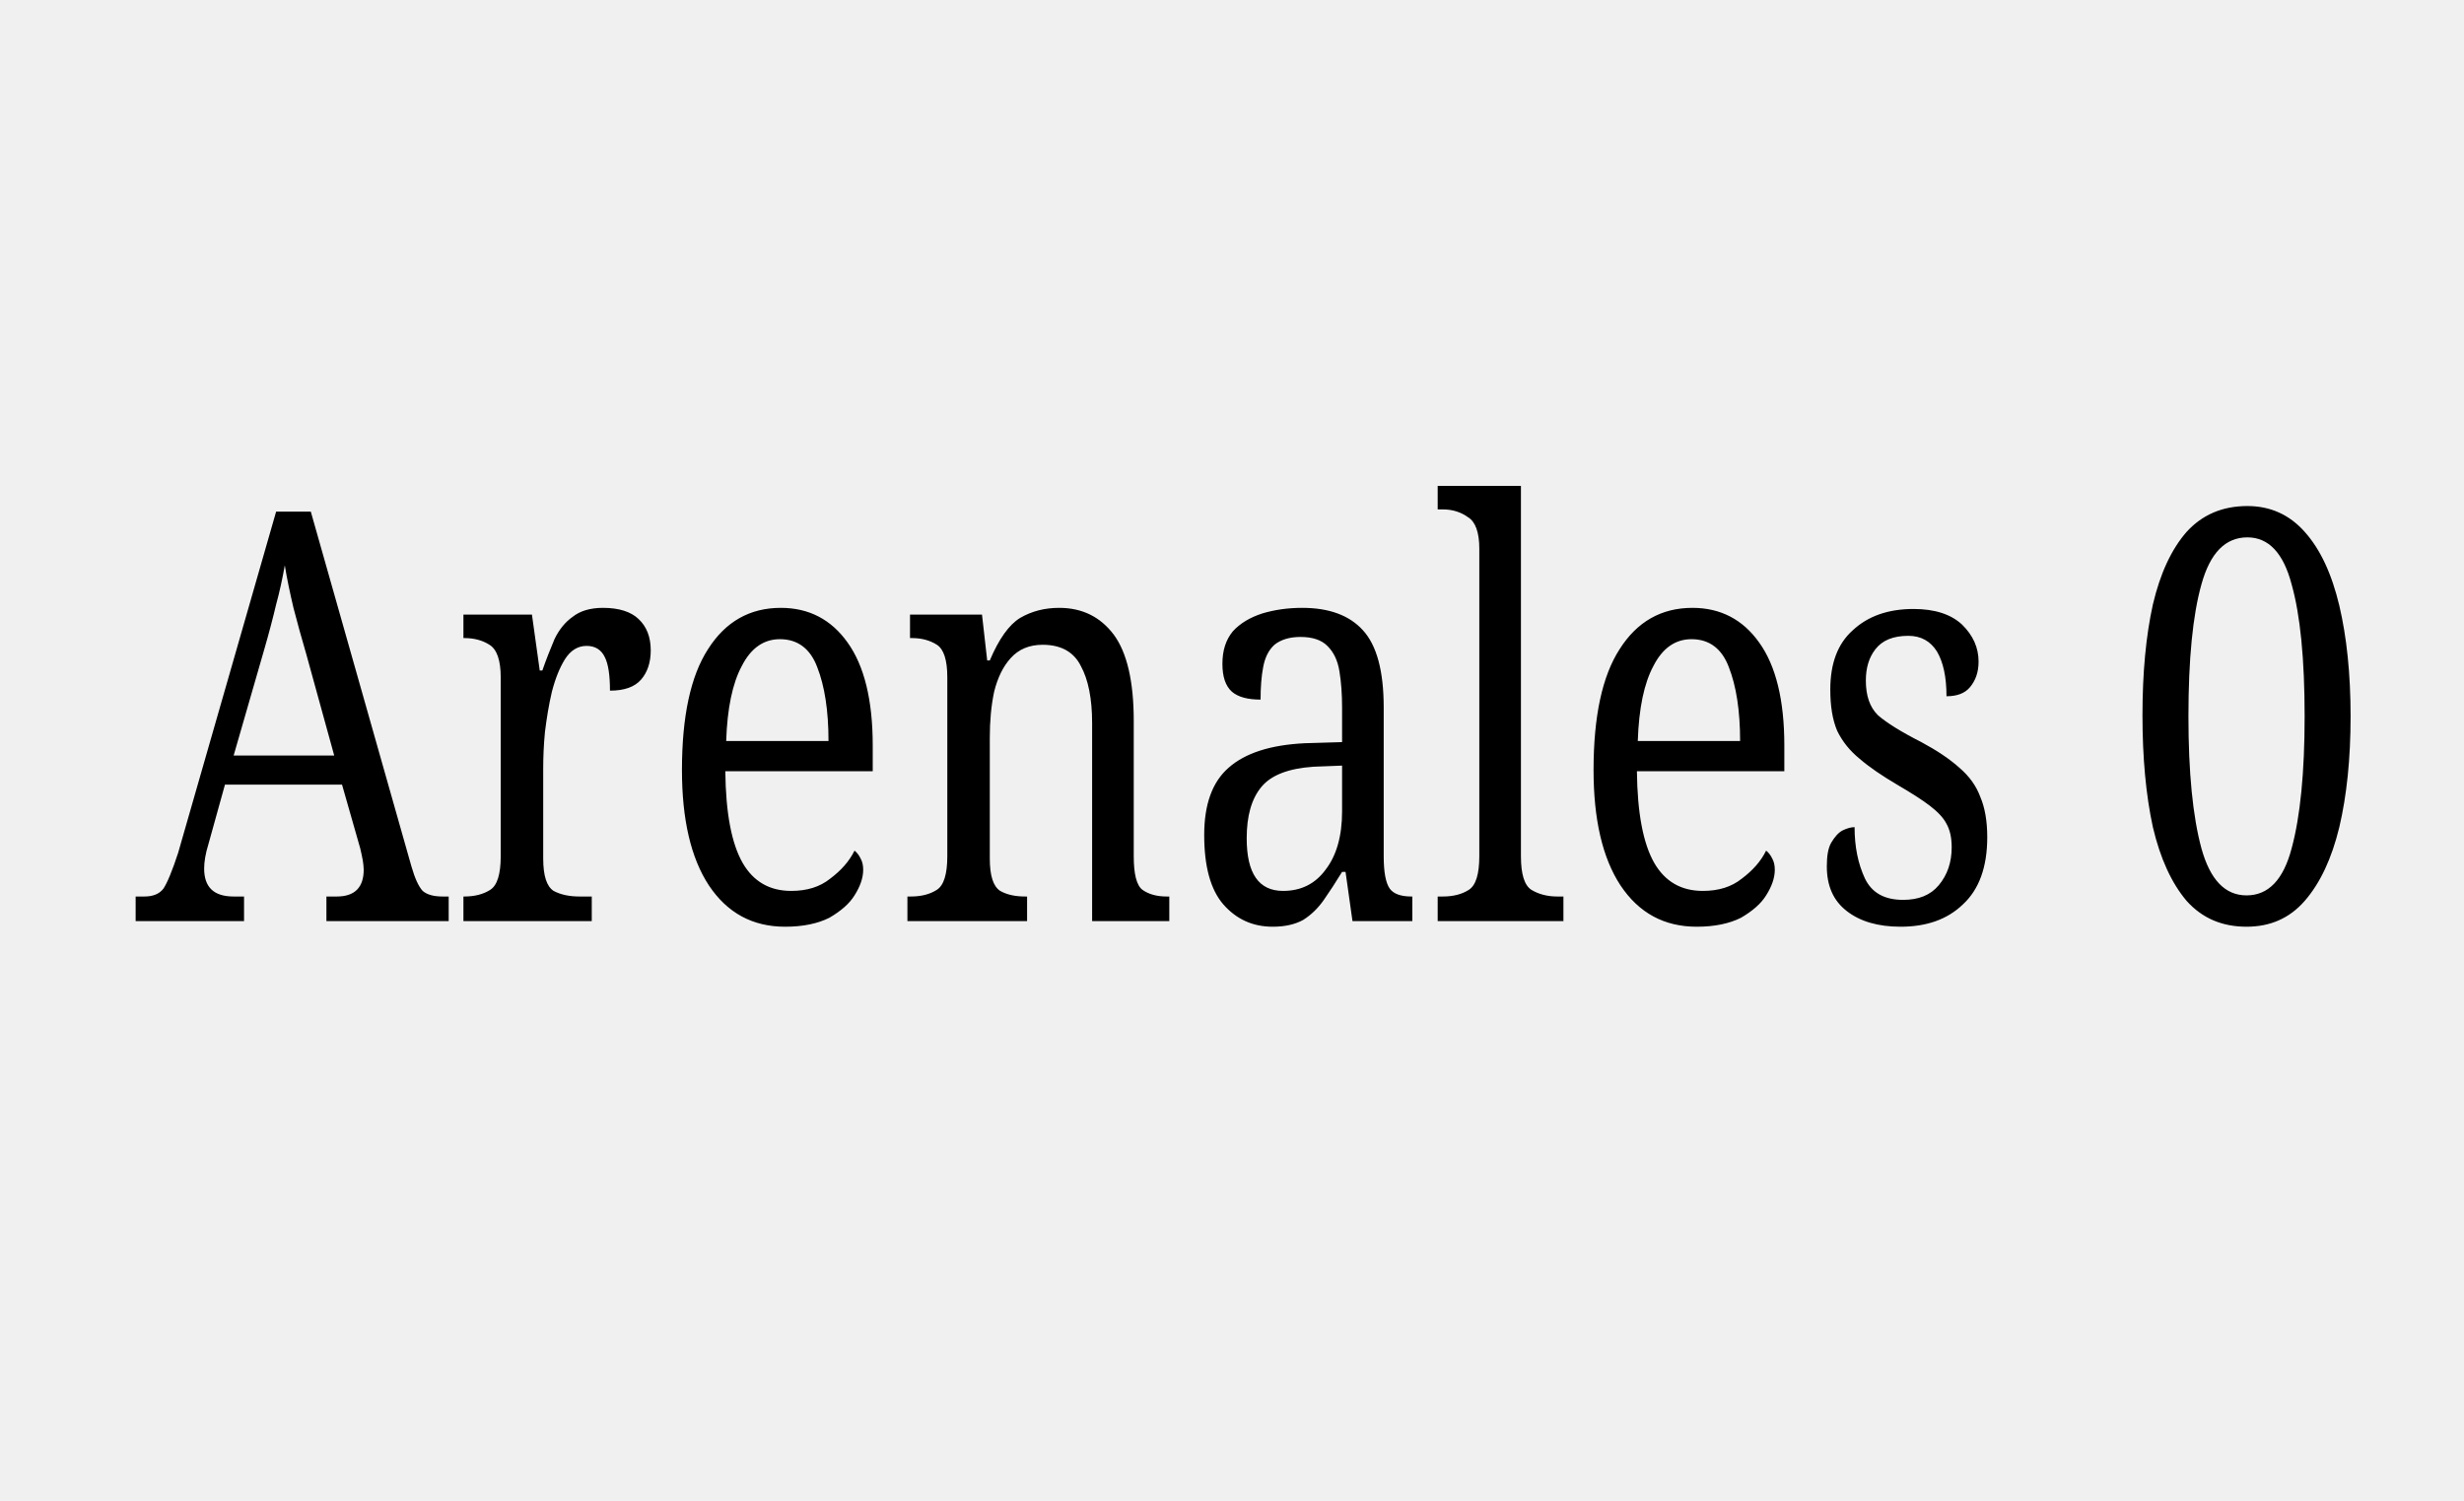
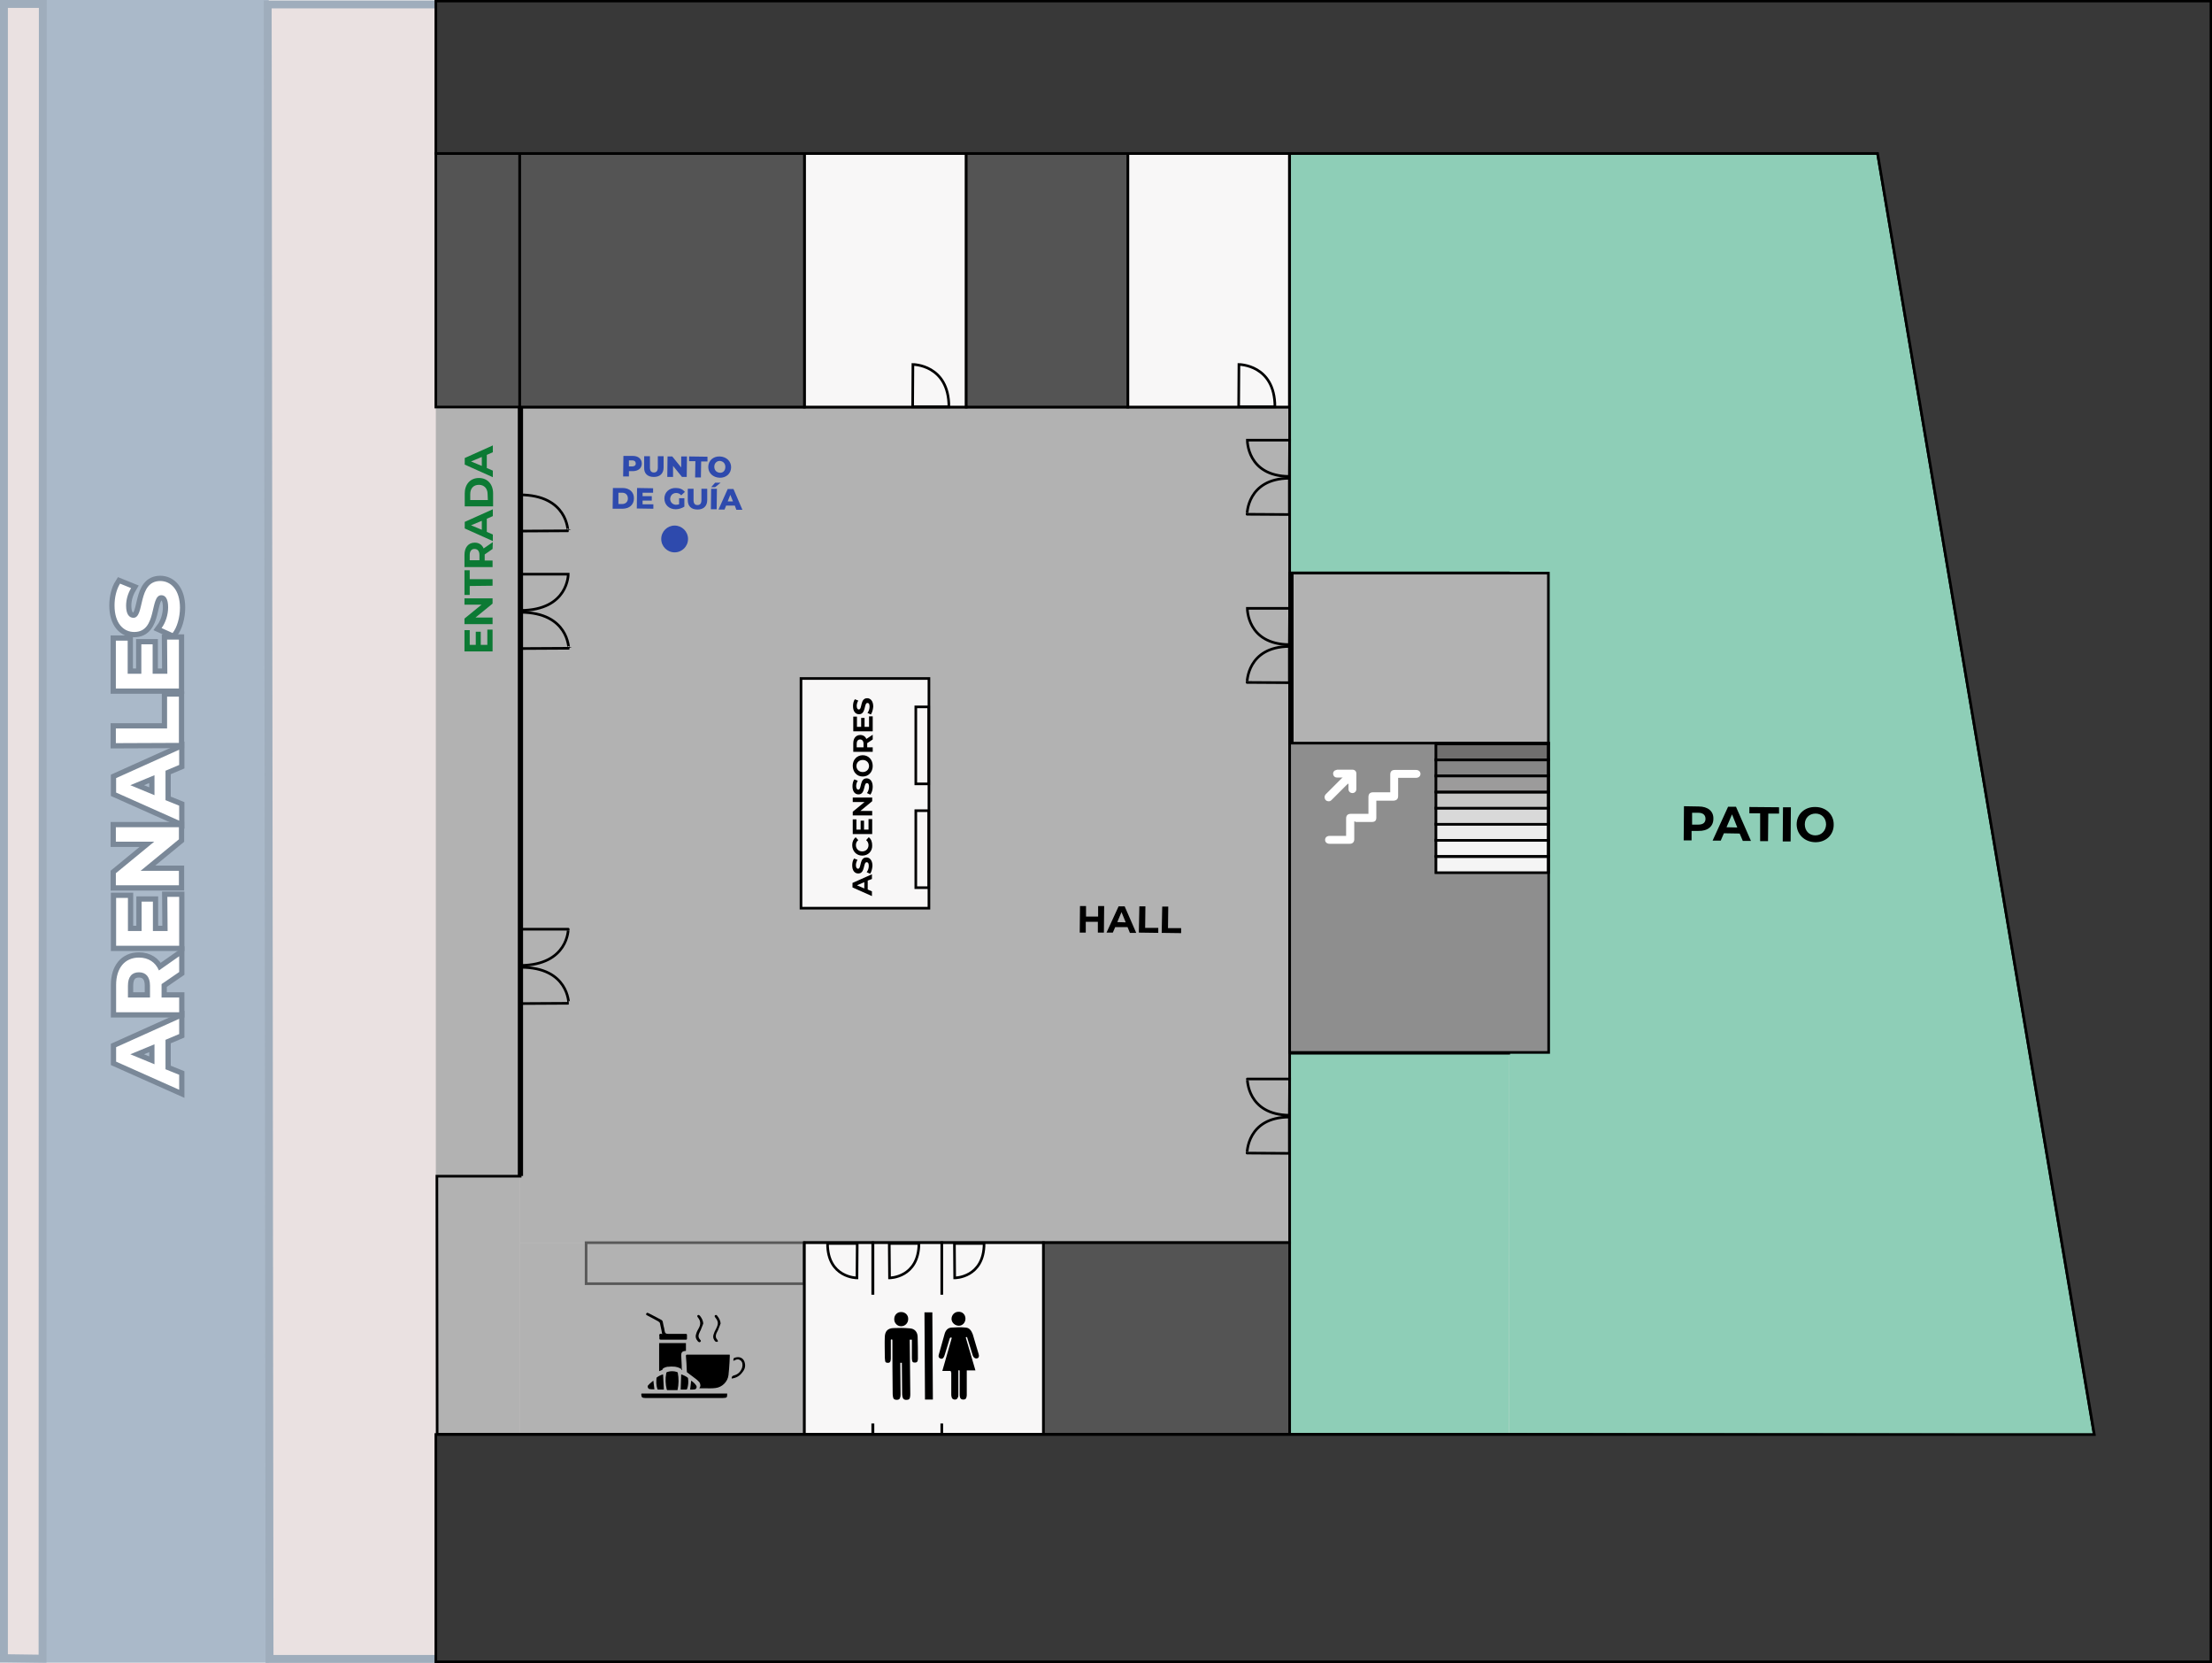
- <svg xmlns="http://www.w3.org/2000/svg" width="1370.5" height="834.4" enable-background="new 0 0 1370.5 834.4" version="1.1" xml:space="preserve">
-   <style type="text/css">.st0{fill:#005091;}
- 	.st1{fill:#2B79AF;}</style>
-   <g class="layer">
-     <g id="Capa_2">
-       <text fill="#000000" font-family="Serif" font-size="8" id="svg_1" stroke-width="0" style="cursor: move;" text-anchor="middle" transform="matrix(30.8687 0 0 39.8285 -12157 -18123.8)" x="416.41" xml:space="preserve" y="467.91">Arenales 0</text>
-     </g>
-     <g id="Capa_1" />
+ <svg xmlns="http://www.w3.org/2000/svg" version="1.1" x="0px" y="0px" viewBox="0 0 842 632.8" style="enable-background:new 0 0 842 632.8;" xml:space="preserve">
+   <style type="text/css">
+ 	.st0{fill:#AAB9C9;}
+ 	.st1{fill:#EAE1E1;stroke:#9FADBC;stroke-width:3;stroke-miterlimit:10;}
+ 	.st2{fill:#8ECEB7;}
+ 	.st3{fill:none;stroke:#000000;stroke-miterlimit:10;}
+ 	.st4{fill:#B2B2B2;}
+ 	.st5{fill:#B2B2B2;stroke:#000000;stroke-miterlimit:10;}
+ 	.st6{fill:#8E8E8E;stroke:#000000;stroke-miterlimit:10;}
+ 	.st7{fill:#B2B2B2;stroke:#595959;stroke-miterlimit:10;}
+ 	.st8{fill:none;stroke:#000000;stroke-width:2;stroke-miterlimit:10;}
+ 	.st9{fill:#F8F7F7;stroke:#000000;stroke-miterlimit:10;}
+ 	.st10{fill:#545454;stroke:#000000;stroke-miterlimit:10;}
+ 	.st11{fill:#383838;stroke:#000000;stroke-miterlimit:10;}
+ 	.st12{fill:#F8F7F7;}
+ 	.st13{fill:#7A8898;stroke:#7A8898;stroke-width:4;stroke-miterlimit:10;}
+ 	.st14{fill:#FFFFFF;}
+ 	.st15{fill:#0C7A34;}
+ 	.st16{fill:#2E4AAD;}
+ 	.st17{fill:#B1B1B1;stroke:#000000;stroke-miterlimit:10;}
+ 	.st18{fill:#9C9B9B;stroke:#000000;stroke-miterlimit:10;}
+ 	.st19{fill:#868686;stroke:#000000;stroke-miterlimit:10;}
+ 	.st20{fill:#6F6F6E;stroke:#000000;stroke-miterlimit:10;}
+ 	.st21{fill:#575756;stroke:#000000;stroke-miterlimit:10;}
+ 	.st22{fill:#3C3C3B;stroke:#000000;stroke-miterlimit:10;}
+ 	.st23{fill:#1D1D1B;stroke:#000000;stroke-miterlimit:10;}
+ 	.st24{fill:#706F6E;stroke:#000000;stroke-miterlimit:10;}
+ 	.st25{fill:#C6C6C5;stroke:#000000;stroke-miterlimit:10;}
+ 	.st26{fill:#D9D9D9;stroke:#000000;stroke-miterlimit:10;}
+ 	.st27{fill:#ECECEC;stroke:#000000;stroke-miterlimit:10;}
+ 	.st28{fill:#F5F5F5;stroke:#000000;stroke-miterlimit:10;}
+ </style>
+   <g id="VER_y_CALL">
+     <rect y="0" class="st0" width="102.3" height="632.7" />
+     <polygon class="st1" points="101.9,1.7 102.6,631.3 840.5,631.3 840.6,1.6  " />
+     <polygon class="st1" points="1.5,631 16.2,631.2 16.3,1.5 1.5,1.5  " />
+   </g>
+   <g id="PATIOS">
+     <rect x="490.9" y="400.8" class="st2" width="83.5" height="145" />
+     <rect x="490.9" y="58.4" class="st2" width="83.5" height="159.6" />
+     <polygon class="st2" points="797.2,546.2 574.4,545.8 574.1,58.4 714.7,58.4  " />
+     <polygon class="st3" points="714.7,58.4 574.4,58.4 574.1,58.4 490.9,58.4 490.9,218 574.2,218 574.3,400.8 490.9,400.8    490.9,545.8 574.4,545.8 797.2,546.2  " />
+   </g>
+   <g id="Corredor">
+     <g>
+       <rect x="198" y="154.9" class="st4" width="292.9" height="318" />
+     </g>
+     <g>
+       <rect x="165.9" y="154.9" class="st4" width="32.2" height="292.7" />
+     </g>
+     <g>
+       <rect x="198" y="472.9" class="st4" width="108.2" height="72.9" />
+     </g>
+     <g>
+       <rect x="490.9" y="218.1" class="st5" width="98.5" height="64.9" />
+     </g>
+     <g>
+       <rect x="490.9" y="282.8" class="st6" width="98.6" height="117.7" />
+     </g>
+     <g>
+       <rect x="166.7" y="447.6" class="st4" width="31.3" height="98.2" />
+     </g>
+   </g>
+   <g id="Deta_corre">
+     <rect x="223.1" y="472.9" class="st7" width="83" height="15.6" />
+     <polygon class="st3" points="198,154.9 198,447.6 166.3,447.6 166.4,545.8 198,545.8 198.2,545.8 306.2,545.8 306.2,472.9    490.9,472.9 490.9,154.9  " />
+     <path class="st3" d="M490.8,245.3l0.1-13.8l-16.1,0C474.8,231.5,474.6,245.2,490.8,245.3z" />
+     <path class="st3" d="M490.8,246l0,13.8l-16.1-0.1C474.7,259.8,474.6,246.1,490.8,246z" />
+     <path class="st3" d="M490.8,181.3l0.1-13.8l-16.1,0C474.8,167.5,474.6,181.2,490.8,181.3z" />
+     <path class="st3" d="M490.8,182l0,13.8l-16.1-0.1C474.7,195.8,474.6,182.1,490.8,182z" />
+     <path class="st3" d="M490.8,424.4l0.1-13.8l-16.1,0C474.8,410.5,474.6,424.2,490.8,424.4z" />
+     <path class="st3" d="M490.8,425.1l0,13.8l-16.1-0.1C474.7,438.9,474.6,425.1,490.8,425.1z" />
+     <path class="st3" d="M198.2,232.3l-0.1-13.8l18.2,0C216.3,218.5,216.4,232.2,198.2,232.3z" />
+     <path class="st3" d="M198.2,233l0.1,13.8l18.2-0.1C216.4,246.8,216.5,233.1,198.2,233z" />
+     <path class="st3" d="M198.2,367.4l-0.1-13.8l18.2,0C216.3,353.5,216.4,367.2,198.2,367.4z" />
+     <path class="st3" d="M198.2,368.1l0.1,13.8l18.2-0.1C216.4,381.8,216.5,368.1,198.2,368.1z" />
+     <path class="st3" d="M197.9,188.3l0.1,13.8l18.2-0.1C216.1,202.1,216.2,188.4,197.9,188.3z" />
+     <line class="st8" x1="198.1" y1="154.9" x2="198.1" y2="447.5" />
+     <line class="st8" x1="491.4" y1="218" x2="491.4" y2="283.1" />
+   </g>
+   <g id="AULAS">
+     <rect x="306.2" y="58.4" class="st9" width="61.6" height="96.5" />
+     <rect x="304.9" y="258.2" class="st9" width="48.7" height="87.4" />
+     <rect x="306.2" y="472.9" class="st9" width="26" height="72.9" />
+     <rect x="332.3" y="472.9" class="st9" width="26.2" height="72.9" />
+     <rect x="358.5" y="472.9" class="st9" width="38.7" height="72.9" />
+     <rect x="429.3" y="58.4" class="st9" width="61.5" height="96.5" />
+   </g>
+   <g id="Detalle_ofic">
+     <path class="st3" d="M485.3,154.8l-13.8,0l0.1-16.1C471.6,138.7,485.3,138.7,485.3,154.8z" />
+     <path class="st3" d="M361.2,154.8l-13.8,0l0.1-16.1C347.5,138.7,361.2,138.7,361.2,154.8z" />
+     <path class="st3" d="M315,473.2l11.3,0l-0.1,13.1C326.2,486.3,315,486.3,315,473.2z" />
+     <path class="st3" d="M349.8,473.2l-11.3,0l0.1,13.1C338.6,486.3,349.7,486.3,349.8,473.2z" />
+     <path class="st3" d="M374.6,473.2l-11.3,0l0.1,13.1C363.4,486.3,374.6,486.3,374.6,473.2z" />
+   </g>
+   <g id="OCULTO">
+     <rect x="197.7" y="58.4" class="st10" width="108.5" height="96.5" />
+     <rect x="165.9" y="58.4" class="st10" width="31.9" height="96.5" />
+     <rect x="397.2" y="472.9" class="st10" width="93.7" height="72.9" />
+     <rect x="367.8" y="58.4" class="st10" width="61.5" height="96.5" />
+   </g>
+   <g id="Oculto_Resu">
+     <polygon class="st11" points="841.6,553.7 841.6,58.4 841.6,0.4 165.9,0.4 165.9,58.4 714.7,58.4 797.2,545.9 165.9,545.9    165.9,632.4 841.6,632.4 841.6,553.7  " />
+   </g>
+   <g id="Detalle_ocul">
+ </g>
+   <g id="REF_FIJAS">
+     <rect x="328.7" y="492.7" class="st12" width="49.3" height="49" />
+     <g>
+       <g>
+         <path class="st13" d="M63,395.7l0,11.2l5.2,2.1l0,5.7l-24-10.7l0-5.5l24-10.8l0,5.8L63,395.7z M58.8,397.4l-9.2,3.8l9.2,3.8     L58.8,397.4z" />
+         <path class="st13" d="M68.2,369.9l-6.7,4.6v0.3l0,4.8l6.7,0l0,5.6l-24,0l0-10.4c0-6.4,3.3-10.4,8.7-10.4c3.6,0,6.3,1.8,7.6,4.9     l7.7-5.4L68.2,369.9z M48.7,375.1l0,4.5l8.4,0l0-4.5c0-3.4-1.6-5.1-4.2-5.1C50.2,370,48.7,371.7,48.7,375.1z" />
+         <path class="st13" d="M63.7,341.3l4.5,0l0,18.6l-24,0l0-18.2l4.5,0l0,12.6l5.2,0l0-11.2l4.3,0l0,11.2l5.6,0L63.7,341.3z" />
+         <path class="st13" d="M44.1,314.8l24,0l0,4.6l-14.6,12l14.6,0l0,5.5l-24,0l0-4.6l14.6-12l-14.6,0L44.1,314.8z" />
+         <path class="st13" d="M63,293.3l0,11.2l5.2,2.1l0,5.7l-24-10.7l0-5.5l24-10.8l0,5.8L63,293.3z M58.8,295l-9.2,3.8l9.2,3.8     L58.8,295z" />
+         <path class="st13" d="M44.1,282.8l0-5.6l19.5,0l0-12.1l4.5,0l0,17.6L44.1,282.8z" />
+         <path class="st13" d="M63.6,243.4l4.5,0l0,18.6l-24,0l0-18.2l4.5,0l0,12.6l5.2,0l0-11.2l4.3,0l0,11.2l5.6,0L63.6,243.4z" />
+         <path class="st13" d="M65.7,240.9l-4.2-1.9c1.5-2,2.5-5,2.5-7.9c0-3.3-1.1-4.6-2.6-4.6c-4.5,0-1.4,14-10.3,14     c-4.1,0-7.5-3.3-7.5-10.1c0-3,0.7-6.1,2.1-8.3l4.2,1.7c-1.3,2.2-1.9,4.5-1.9,6.7c0,3.3,1.2,4.6,2.8,4.6c4.4,0,1.4-14,10.2-14     c4,0,7.5,3.3,7.5,10.2C68.5,234.9,67.4,238.8,65.7,240.9z" />
+       </g>
+     </g>
+     <g>
+       <g>
+         <path class="st14" d="M63,395.7l0,11.2l5.2,2.1l0,5.7l-24-10.7l0-5.5l24-10.8l0,5.8L63,395.7z M58.8,397.4l-9.2,3.8l9.2,3.8     L58.8,397.4z" />
+         <path class="st14" d="M68.2,369.9l-6.7,4.6v0.3l0,4.8l6.7,0l0,5.6l-24,0l0-10.4c0-6.4,3.3-10.4,8.7-10.4c3.6,0,6.3,1.8,7.6,4.9     l7.7-5.4L68.2,369.9z M48.7,375.1l0,4.5l8.4,0l0-4.5c0-3.4-1.6-5.1-4.2-5.1C50.2,370,48.7,371.7,48.7,375.1z" />
+         <path class="st14" d="M63.7,341.3l4.5,0l0,18.6l-24,0l0-18.2l4.5,0l0,12.6l5.2,0l0-11.2l4.3,0l0,11.2l5.6,0L63.7,341.3z" />
+         <path class="st14" d="M44.1,314.8l24,0l0,4.6l-14.6,12l14.6,0l0,5.5l-24,0l0-4.6l14.6-12l-14.6,0L44.1,314.8z" />
+         <path class="st14" d="M63,293.3l0,11.2l5.2,2.1l0,5.7l-24-10.7l0-5.5l24-10.8l0,5.8L63,293.3z M58.8,295l-9.2,3.8l9.2,3.8     L58.8,295z" />
+         <path class="st14" d="M44.1,282.8l0-5.6l19.5,0l0-12.1l4.5,0l0,17.6L44.1,282.8z" />
+         <path class="st14" d="M63.6,243.4l4.5,0l0,18.6l-24,0l0-18.2l4.5,0l0,12.6l5.2,0l0-11.2l4.3,0l0,11.2l5.6,0L63.6,243.4z" />
+         <path class="st14" d="M65.7,240.9l-4.2-1.9c1.5-2,2.5-5,2.5-7.9c0-3.3-1.1-4.6-2.6-4.6c-4.5,0-1.4,14-10.3,14     c-4.1,0-7.5-3.3-7.5-10.1c0-3,0.7-6.1,2.1-8.3l4.2,1.7c-1.3,2.2-1.9,4.5-1.9,6.7c0,3.3,1.2,4.6,2.8,4.6c4.4,0,1.4-14,10.2-14     c4,0,7.5,3.3,7.5,10.2C68.5,234.9,67.4,238.8,65.7,240.9z" />
+       </g>
+     </g>
+     <g>
+       <path class="st15" d="M185.5,239.6l2,0l0,8.3l-10.7,0l0-8.1l2,0l0,5.6l2.3,0l0-5l1.9,0l0,5l2.5,0L185.5,239.6z" />
+       <path class="st15" d="M176.8,227.7l10.7,0l0,2l-6.5,5.3l6.5,0l0,2.5l-10.7,0l0-2.1l6.5-5.3l-6.5,0L176.8,227.7z" />
+       <path class="st15" d="M178.8,223l0,3.4l-2,0l0-9.4l2,0l0,3.4l8.7,0l0,2.5L178.8,223z" />
+       <path class="st15" d="M187.5,208.9l-3,2.1v0.1l0,2.2l3,0l0,2.5l-10.7,0l0-4.6c0-2.9,1.5-4.7,3.9-4.7c1.6,0,2.8,0.8,3.4,2.2    l3.5-2.4L187.5,208.9z M178.8,211.2l0,2l3.7,0l0-2c0-1.5-0.7-2.3-1.9-2.3C179.5,208.9,178.8,209.7,178.8,211.2z" />
+       <path class="st15" d="M185.3,197.4l0,5l2.3,1l0,2.5l-10.7-4.8l0-2.5l10.7-4.8l0,2.6L185.3,197.4z M183.4,198.2l-4.1,1.7l4.1,1.7    L183.4,198.2z" />
+       <path class="st15" d="M176.9,192.7l0-4.9c0-3.5,2.1-5.9,5.4-5.9c3.3,0,5.4,2.4,5.4,5.9l0,4.9L176.9,192.7z M185.6,188    c0-2.1-1.3-3.5-3.3-3.5c-2.1,0-3.3,1.4-3.3,3.5l0,2.3l6.7,0L185.6,188z" />
+       <path class="st15" d="M185.3,173.1l0,5l2.3,1l0,2.5l-10.7-4.8l0-2.5l10.7-4.8l0,2.6L185.3,173.1z M183.4,173.9l-4.1,1.7l4.1,1.7    L183.4,173.9z" />
+     </g>
+     <g>
+       <g>
+         <path d="M330.3,335.1l0,3.4l1.6,0.7l0,1.8l-7.4-3.3l0-1.7l7.4-3.3l0,1.8L330.3,335.1z M329,335.7l-2.8,1.2l2.8,1.2L329,335.7z" />
+         <path d="M331.2,332.5l-1.3-0.6c0.5-0.6,0.8-1.5,0.8-2.4c0-1-0.3-1.4-0.8-1.4c-1.4,0-0.5,4.3-3.2,4.3c-1.3,0-2.3-1-2.3-3.1     c0-0.9,0.2-1.9,0.7-2.6l1.3,0.5c-0.4,0.7-0.6,1.4-0.6,2c0,1,0.4,1.4,0.8,1.4c1.4,0,0.4-4.3,3.2-4.3c1.2,0,2.3,1,2.3,3.2     C332,330.7,331.7,331.9,331.2,332.5z" />
+         <path d="M328.2,325.6c-2.2,0-3.8-1.7-3.8-4c0-1.3,0.5-2.3,1.3-3l1,1.1c-0.6,0.5-0.9,1.1-0.9,1.9c0,1.4,1,2.4,2.4,2.4     c1.4,0,2.4-1,2.4-2.4c0-0.7-0.3-1.4-0.9-1.9l1-1.1c0.9,0.7,1.3,1.8,1.3,3.1C332.1,323.9,330.5,325.6,328.2,325.6z" />
+         <path d="M330.6,311.7l1.4,0l0,5.7l-7.4,0l0-5.6l1.4,0l0,3.9l1.6,0l0-3.4l1.3,0l0,3.4l1.7,0L330.6,311.7z" />
+         <path d="M324.6,303.5l7.4,0l0,1.4l-4.5,3.7l4.5,0l0,1.7l-7.4,0l0-1.4l4.5-3.7l-4.5,0L324.6,303.5z" />
+         <path d="M331.3,302.4l-1.3-0.6c0.5-0.6,0.8-1.6,0.8-2.4c0-1-0.3-1.4-0.8-1.4c-1.4,0-0.5,4.3-3.2,4.3c-1.3,0-2.3-1-2.3-3.1     c0-0.9,0.2-1.9,0.7-2.6l1.3,0.5c-0.4,0.7-0.6,1.4-0.6,2c0,1,0.4,1.4,0.8,1.4c1.4,0,0.4-4.3,3.2-4.3c1.2,0,2.3,1,2.3,3.2     C332.2,300.6,331.8,301.7,331.3,302.4z" />
+         <path d="M328.4,295.5c-2.2,0-3.8-1.7-3.8-4.1c0-2.3,1.6-4,3.8-4c2.2,0,3.8,1.7,3.8,4.1C332.2,293.8,330.6,295.5,328.4,295.5z      M328.4,289.2c-1.4,0-2.4,1-2.4,2.3c0,1.3,1,2.3,2.4,2.3c1.4,0,2.4-1,2.4-2.3C330.8,290.2,329.8,289.2,328.4,289.2z" />
+         <path d="M332.2,281.4l-2.1,1.4l0,0.1l0,1.5l2.1,0l0,1.7l-7.4,0l0-3.2c0-2,1-3.2,2.7-3.2c1.1,0,1.9,0.6,2.3,1.5l2.4-1.6     L332.2,281.4z M326.1,283l0,1.4l2.6,0l0-1.4c0-1-0.5-1.6-1.3-1.6C326.6,281.4,326.1,282,326.1,283z" />
+         <path d="M330.8,272.6l1.4,0l0,5.7l-7.4,0l0-5.6l1.4,0l0,3.9l1.6,0l0-3.4l1.3,0l0,3.4l1.7,0L330.8,272.6z" />
+         <path d="M331.5,271.9l-1.3-0.6c0.5-0.6,0.8-1.6,0.8-2.4c0-1-0.3-1.4-0.8-1.4c-1.4,0-0.5,4.3-3.2,4.3c-1.3,0-2.3-1-2.3-3.1     c0-0.9,0.2-1.9,0.7-2.6l1.3,0.5c-0.4,0.7-0.6,1.4-0.6,2c0,1,0.4,1.4,0.8,1.4c1.4,0,0.4-4.3,3.2-4.3c1.2,0,2.3,1,2.3,3.2     C332.3,270,332,271.2,331.5,271.9z" />
+       </g>
+     </g>
+     <g>
+       <path d="M420.3,344.8l-0.1,10.1l-2.3,0l0-4.1l-4.6,0l0,4.1l-2.3,0l0.1-10.1l2.3,0l0,4l4.6,0l0-4L420.3,344.8z" />
+       <path d="M429.2,352.8l-4.7,0l-0.9,2.1l-2.4,0l4.6-10l2.3,0l4.4,10.1l-2.4,0L429.2,352.8z M428.5,351l-1.6-3.9l-1.6,3.8L428.5,351z    " />
+       <path d="M433.7,344.9l2.3,0l-0.1,8.2l5,0l0,1.9l-7.4-0.1L433.7,344.9z" />
+       <path d="M442.4,345l2.3,0l-0.1,8.2l5,0l0,1.9l-7.4-0.1L442.4,345z" />
+     </g>
+     <g>
+       <path d="M652.2,311.6c0,2.9-2.2,4.7-5.7,4.6l-2.6,0l0,3.6l-3,0l0.1-13l5.6,0.1C650.1,306.9,652.3,308.7,652.2,311.6z M649.2,311.6    c0-1.4-0.9-2.3-2.7-2.3l-2.4,0l0,4.5l2.4,0C648.3,313.8,649.2,313,649.2,311.6z" />
+       <path d="M662.2,317.2l-6-0.1l-1.2,2.8l-3.1,0l5.9-12.9l3,0l5.7,13l-3.1,0L662.2,317.2z M661.3,314.9l-2-5l-2.1,4.9L661.3,314.9z" />
+       <path d="M670,309.5l-4.1,0l0-2.4l11.3,0.1l0,2.4l-4.1,0l-0.1,10.5l-3,0L670,309.5z" />
+       <path d="M678.7,307.2l3,0l-0.1,13l-3,0L678.7,307.2z" />
+       <path d="M683.9,313.7c0-3.9,3.1-6.7,7.1-6.6c4.1,0,7.1,2.9,7,6.8c0,3.9-3.1,6.7-7.1,6.6C686.9,320.4,683.9,317.5,683.9,313.7z     M695.1,313.8c0-2.5-1.7-4.2-4-4.2c-2.3,0-4.1,1.6-4.1,4.1s1.7,4.2,4,4.2C693.3,317.9,695,316.2,695.1,313.8z" />
+     </g>
+     <g>
+       <path class="st16" d="M244.3,176.4c0,1.8-1.4,2.9-3.5,2.9l-1.4,0l0,2l-2.2,0l0.1-7.8l3.6,0C242.9,173.5,244.3,174.6,244.3,176.4z     M242,176.4c0-0.7-0.4-1.2-1.4-1.2l-1.2,0l0,2.3l1.2,0C241.5,177.5,242,177.1,242,176.4z" />
+       <path class="st16" d="M245.2,177.9l0-4.3l2.2,0l0,4.3c0,1.3,0.5,1.9,1.5,1.9c0.9,0,1.5-0.5,1.5-1.9l0-4.3l2.2,0l0,4.3    c0,2.3-1.4,3.6-3.7,3.6C246.5,181.5,245.1,180.2,245.2,177.9z" />
+       <path class="st16" d="M261.5,173.7l-0.1,7.8l-1.8,0l-3.4-4.2l0,4.2l-2.2,0l0.1-7.8l1.8,0l3.4,4.2l0-4.2L261.5,173.7z" />
+       <path class="st16" d="M264.7,175.5l-2.4,0l0-1.8l7,0.1l0,1.8l-2.4,0l-0.1,6.1l-2.2,0L264.7,175.5z" />
+       <path class="st16" d="M269.6,177.7c0-2.4,1.9-4.1,4.4-4s4.3,1.8,4.3,4.1c0,2.4-1.9,4.1-4.4,4S269.6,180,269.6,177.7z M276.1,177.7    c0-1.4-0.9-2.2-2.1-2.3c-1.2,0-2.1,0.9-2.1,2.2c0,1.4,0.9,2.2,2.1,2.3C275.2,180,276.1,179.1,276.1,177.7z" />
+       <path class="st16" d="M233.3,185.7l3.7,0c2.6,0,4.4,1.6,4.3,4c0,2.4-1.8,3.9-4.4,3.9l-3.7,0L233.3,185.7z M236.8,191.8    c1.3,0,2.2-0.8,2.2-2.1c0-1.4-0.9-2.2-2.2-2.2l-1.4,0l0,4.3L236.8,191.8z" />
+       <path class="st16" d="M248.7,191.9l0,1.7l-6.3-0.1l0.1-7.8l6.1,0.1l0,1.7l-4,0l0,1.3l3.5,0l0,1.7l-3.5,0l0,1.4L248.7,191.9z" />
+       <path class="st16" d="M258.5,189.6l2,0l0,3.2c-0.9,0.6-2.2,1-3.3,1c-2.5,0-4.3-1.7-4.3-4.1c0-2.4,1.9-4.1,4.4-4    c1.5,0,2.6,0.5,3.4,1.5l-1.4,1.3c-0.5-0.6-1.1-0.9-1.9-0.9c-1.3,0-2.2,0.9-2.3,2.2c0,1.3,0.9,2.2,2.2,2.3c0.4,0,0.8-0.1,1.2-0.2    L258.5,189.6z" />
+       <path class="st16" d="M261.8,190.3l0-4.3l2.2,0l0,4.3c0,1.3,0.5,1.9,1.5,1.9c0.9,0,1.5-0.5,1.5-1.9l0-4.3l2.2,0l0,4.3    c0,2.3-1.4,3.6-3.7,3.6C263.1,193.9,261.8,192.6,261.8,190.3z" />
+       <path class="st16" d="M270.7,186l2.2,0l-0.1,7.8l-2.2,0L270.7,186z M272.2,183.7l2.1,0l-2.1,1.7l-1.5,0L272.2,183.7z" />
+       <path class="st16" d="M279.7,192.4l-3.3,0l-0.6,1.5l-2.3,0l3.5-7.8l2.2,0l3.4,7.9l-2.3,0L279.7,192.4z M279,190.8l-1-2.5l-1,2.5    L279,190.8z" />
+     </g>
+     <g>
+       <path d="M361.9,521.7c-1.1,0-2.1,0-3.2,0c1.2-4.2,2.4-8.4,3.6-12.6c-0.4-0.2-0.6-0.2-0.8,0.3c-0.6,2.1-1.3,4.2-1.9,6.2    c-0.1,0.4-0.3,0.8-0.5,1.1c-0.3,0.4-0.8,0.5-1.3,0.2c-0.5-0.3-0.6-0.6-0.5-1.2c0.8-2.7,1.5-5.5,2.3-8.2c0.4-1.3,1.2-2.2,2.6-2.3    c1.8-0.1,3.6-0.2,5.4,0c1.5,0.1,2.2,1.3,2.7,2.6c0.7,2.5,1.5,5,2.2,7.4c0.3,0.9,0.1,1.5-0.5,1.7c-0.7,0.2-1.4-0.2-1.7-1    c-0.6-1.9-1.2-3.9-1.8-5.8c-0.1-0.4-0.3-0.8-0.4-1.3c-0.2,0-0.3,0.1-0.5,0.1c1.2,4.2,2.5,8.4,3.7,12.6c-1.1,0-2.2,0-3.3,0    c0,0.2,0,0.4,0,0.6c0,2.9,0,5.7,0,8.6c0,0.3,0,0.6-0.1,0.9c-0.1,0.7-0.5,1-1.2,1c-0.7,0-1.2-0.3-1.3-1c-0.1-0.3-0.1-0.6-0.1-1    c0-2.9,0-5.8,0-8.7c0-0.3,0-0.6-0.5-0.4c0,0.2,0,0.4,0,0.6c0,2.9,0,5.7,0,8.6c0,0.4,0,0.8-0.2,1.1c-0.2,0.6-0.7,0.9-1.3,0.8    c-0.6-0.1-1-0.4-1.1-1.1c-0.1-0.3-0.1-0.7-0.1-1c0-2.8,0-5.6,0-8.3C361.9,522.2,361.9,522,361.9,521.7z" />
+       <path d="M347.1,509.8c-0.3,0-0.5,0-0.8,0c0,0.2,0,0.4,0,0.6c0.1,6.7,0.1,13.3,0.2,20c0,0.4,0,0.9-0.1,1.3c-0.1,0.7-0.5,1-1.2,1    c-0.8,0.1-1.4-0.2-1.6-0.9c-0.1-0.4-0.2-0.8-0.2-1.2c0-3.8-0.1-7.7-0.1-11.5c0-0.2,0-0.3,0-0.5c-0.2,0-0.4,0-0.6,0    c0,0.2,0,0.5,0,0.7c0,3.7,0.1,7.5,0.1,11.2c0,0.5,0,1-0.2,1.4c-0.1,0.6-0.6,0.8-1.3,0.8c-0.7,0-1.2-0.3-1.3-0.8    c-0.1-0.4-0.2-0.9-0.2-1.4c-0.1-6.7-0.1-13.5-0.1-20.2c0-0.4,0-0.8-0.6-0.5c0,0.2,0,0.3,0,0.5c0,2.1,0,4.2,0,6.3    c0,0.4,0,0.8-0.1,1.2c-0.1,0.6-0.5,0.9-1.2,0.8c-0.6,0-0.9-0.3-0.9-1c-0.1-0.6-0.1-1.2-0.1-1.8c0-2.4-0.1-4.7,0-7.1    c0.1-2.1,1.1-3.2,3.2-3.3c2.1-0.1,4.2-0.1,6.3,0.1c1.8,0.1,2.9,1.3,3,3.1c0.1,2.8,0.1,5.7,0.1,8.5c0,1.1-0.4,1.5-1.4,1.4    c-0.4,0-0.7-0.2-0.8-0.7c-0.1-0.4-0.1-0.9-0.1-1.3C347.1,514.3,347.1,512.1,347.1,509.8z" />
+       <path d="M355.1,532.6c-1,0-2,0-3,0c-0.1-11.1-0.1-22.1-0.2-33.2c1,0,2,0,3,0C355,510.5,355,521.5,355.1,532.6z" />
+       <path d="M340.4,501.9c0-1.5,1.2-2.7,2.7-2.6c1.5,0,2.7,1.2,2.6,2.7c0,1.5-1.2,2.7-2.7,2.7C341.5,504.7,340.3,503.4,340.4,501.9z" />
+       <path d="M367.5,501.8c0,1.5-1.1,2.7-2.5,2.7c-1.5,0-2.8-1.2-2.8-2.6c0-1.5,1.2-2.7,2.6-2.7C366.4,499.1,367.5,500.3,367.5,501.8z" />
+     </g>
+     <g>
+       <path d="M244.8,530.3C244.8,530.3,244.8,530.3,244.8,530.3c-0.2,0-0.3,0-0.3,0c0,0-0.1,0-0.1,0c-0.1,0-0.1,0-0.2,0    c0,0-0.1,0.1-0.1,0.3c0,0.5,0.1,0.9,0.3,1.1c0.2,0.2,0.6,0.3,1.2,0.3c11.4,0,18.2,0,29.6,0c0.8,0,1.2-0.1,1.4-0.3    c0.2-0.2,0.2-0.7,0.2-1.4L244.8,530.3z" />
+       <g>
+         <path d="M261.2,511.1h-10.3v7.1l0,0v0.3l0,3.3c0.5-0.2,1-0.4,1.2-0.5c0-0.1,0.1-0.4,0.4-0.6c0.4-0.3,1.4-0.6,1.8-0.6     c0.1,0,0.2,0,0.3,0c0.5-0.1,1.3-0.1,2.4,0c1.4,0.2,2.2,0.8,2.2,0.8l0.1,0l0,0.1c0,0,0.1,0.2,0.1,0.3c0,0,0.1,0.1,0.2,0.1     l-0.1-0.8l0,0l0-0.9c-0.1-1.3-0.1-2.8-0.2-4c0-1,0.4-1.5,1.5-1.6h0c0.1,0,0.2,0,0.3,0V511.1z" />
+         <path d="M246.4,500.6c1.3,0.7,2.7,1.4,4.1,2.2c0.3,0.2,0.6,0.4,0.7,0.7c0.2,0.9,0.4,1.8,0.6,2.8c0.1,0.3,0.1,0.7,0.2,1.1l0.1,0.3     l-0.3-0.1c-0.4-0.1-0.6,0-0.7,0.1c-0.2,0.1-0.2,0.5-0.1,0.9c0,0.2,0,0.3,0,0.3l0,0.1l0,0c0,0,0,0.1,0,0.3c0,0.2,0,0.3,0.1,0.4     c0,0,0.2,0.1,0.3,0.1c2.8,0,5.9,0,9.7,0c0.2,0,0.3,0,0.3-0.1c0,0,0.1-0.1,0.1-0.3c0-0.3,0-0.4,0-0.5c0-0.1,0-0.1,0-0.3l0-0.4     c0-0.2,0-0.4-0.1-0.5c-0.1-0.1-0.2-0.1-0.5-0.1c-1.1,0-2.1,0-3.2,0c-1.1,0-2.3,0-3.4,0c-0.7,0-1.2-0.2-1.3-1.1     c-0.1-0.6-0.2-1.3-0.4-1.9c-0.1-0.5-0.2-1-0.3-1.5c-0.1-0.5-0.3-0.7-0.7-0.9c-1.2-0.6-2.4-1.3-3.6-1.9l-1-0.5     c-0.3-0.1-0.5-0.3-0.7-0.2c-0.1,0-0.2,0.1-0.2,0.2C245.8,500.1,245.8,500.3,246.4,500.6z" />
+       </g>
+       <g>
+         <path d="M277.3,515.5c-5.5,0-10.6,0-15.6,0c-0.2,0-0.4,0-0.5,0.1c-0.1,0.1-0.1,0.2-0.1,0.5c0.1,0.9,0.1,1.8,0.2,2.7     c0,0.7,0.1,1.5,0.1,2.2c0,0,0,0.1,0,0.1l0,0c0,0.7,0.1,1,0.1,1.1c0.3,0.2,1.1,0.8,3.7,2.8c0.3,0.3,1,0.9,1.1,1.1l0,0     c0.1,0.2,0.3,0.7,0.3,1.2l0,0l0,0c0,0.3-0.1,0.5-0.3,0.8c0,0.1-0.1,0.1-0.1,0.2c0.6,0,1.1,0,1.7,0c1.6,0,3.1,0.1,4.5-0.1     c2.5-0.3,4.6-2.4,4.9-4.9c0.2-1.7,0.3-3.3,0.4-5c0-0.8,0.1-1.6,0.1-2.4c0-0.2,0-0.4-0.1-0.5C277.8,515.6,277.6,515.5,277.3,515.5     z" />
+         <path d="M283.3,518c-0.5-1.1-1.5-1.7-2.9-1.5c-0.6,0.1-0.9,0.2-1.1,0.4c-0.1,0.2-0.2,0.5-0.1,1c0,0,0.1,0,0.1-0.1     c0.5-0.2,1-0.5,1.5-0.5c0.4,0,0.7,0.1,1.1,0.4c0.7,0.6,0.9,1.5,0.6,2.7c-0.5,1.5-1.5,2.6-3.1,3c-0.7,0.2-0.9,0.5-0.9,1.2     c1.7-0.2,3.1-1,4.1-2.4C283.7,520.9,283.9,519.5,283.3,518z" />
+       </g>
+       <path d="M266.6,510.6c0.1-0.1,0.2-0.2,0.2-0.3c0-0.1-0.1-0.3-0.3-0.5c-0.6-0.6-0.8-1.4-0.4-2.3c0.1-0.3,0.3-0.6,0.4-0.9    c0.2-0.3,0.3-0.6,0.4-0.9c0.2-0.5,0.4-1,0.6-1.5c0.1-0.2,0.1-0.4,0.2-0.6c-0.1-1-0.5-1.9-1.2-2.8c-0.2-0.2-0.4-0.4-0.6-0.4    c0,0,0,0,0,0c-0.1,0-0.2,0-0.3,0.1c-0.1,0.1-0.2,0.2-0.2,0.3c0,0.2,0.2,0.4,0.3,0.6c1,1.2,1.1,2.6,0.3,4c-0.4,0.7-0.8,1.4-1,2.2    c-0.4,1.1-0.1,2,0.7,2.9C266.2,510.9,266.4,510.8,266.6,510.6z" />
+       <path d="M273.1,510.6c0.1-0.1,0.1-0.1,0.2-0.2c0-0.1-0.1-0.3-0.2-0.5c-0.7-0.7-0.8-1.5-0.4-2.5c0.1-0.3,0.3-0.5,0.4-0.8    c0.2-0.3,0.3-0.6,0.4-0.9c0.2-0.5,0.4-1,0.6-1.5c0.1-0.2,0.1-0.4,0.2-0.6c-0.1-1-0.5-1.9-1.3-2.9c-0.2-0.3-0.4-0.3-0.5-0.3    c-0.1,0-0.2,0.1-0.3,0.1c-0.2,0.2-0.3,0.4,0.1,0.9c1.2,1.5,1.2,2.4,0.3,4.2c-0.5,0.9-0.8,1.6-1,2.3c-0.3,1,0,1.9,0.7,2.6    C272.5,510.6,272.9,510.7,273.1,510.6z" />
+       <g>
+         <path d="M258,522.4c0-0.1-0.2-0.3-0.3-0.3c-0.6-0.2-1.2-0.3-1.9-0.3c-0.6,0-1.2,0.1-1.8,0.3c-0.2,0-0.4,0.3-0.4,0.5     c-0.4,2-0.3,4.1,0.2,6.2c0,0,0.1,0.1,0.2,0.2c1,0,2,0,3.1,0l0.8,0C258.4,526.7,258.4,524.6,258,522.4z" />
+         <path d="M261.7,524.2c-0.7-0.5-1.5-0.9-2.4-1.2l-0.2,5.8c0.1,0,0.2,0,0.3,0c0.2,0,0.5,0,0.7,0c0.3,0,0.6,0,1,0     c0.3,0,0.4-0.1,0.5-0.4c0.4-1.2,0.5-2.5,0.3-3.9C261.8,524.4,261.8,524.2,261.7,524.2z" />
+         <path d="M250,524.2L250,524.2c-0.1,0-0.1,0.2-0.1,0.2c-0.1,1.2-0.2,2.8,0.4,4.3c0,0.1,0.1,0.1,0.2,0.1c0.6,0,1.3,0,1.9,0l0.3,0     l-0.3-5.8C251.4,523.3,250.6,523.7,250,524.2z" />
+         <path d="M265.1,528.2c0.1-0.3,0.1-0.6,0-0.8c-0.5-0.8-1.1-1.4-2-2l-0.4,3.4c0.1,0,0.2,0,0.4,0c0.5,0,1,0,1.5-0.1     C264.8,528.6,265,528.4,265.1,528.2z" />
+         <path d="M248.2,525.8c-0.6,0.5-1.1,0.9-1.5,1.4c-0.2,0.2-0.2,0.5-0.1,0.8c0.1,0.3,0.4,0.6,0.7,0.6c0.5,0.1,1,0.1,1.5,0.1     c0.1,0,0.2,0,0.3,0l-0.4-3.3C248.5,525.6,248.3,525.7,248.2,525.8z" />
+       </g>
+     </g>
+     <rect x="348.6" y="269" class="st9" width="4.9" height="29.3" />
+     <rect x="348.6" y="308.5" class="st9" width="4.9" height="29.3" />
+     <g>
+       <g>
+         <path class="st14" d="M511.1,295.9c-0.7,0-1.4,0-2.1,0c-0.8,0-1.3-0.4-1.5-1.1c-0.2-0.6,0.1-1.3,0.6-1.6c0.3-0.1,0.6-0.2,0.9-0.3     c1.9,0,3.9,0,5.8,0c0.9,0,1.5,0.6,1.5,1.5c0,2,0,3.9,0,5.9c0,0.9-0.7,1.5-1.5,1.5c-0.8,0-1.5-0.6-1.5-1.5c0-0.7,0-1.3,0-2     c0,0,0,0-0.1-0.1c-0.2,0.2-0.4,0.3-0.6,0.5c-1.9,1.9-3.8,3.8-5.7,5.7c-0.4,0.4-0.8,0.6-1.4,0.5c-0.6-0.1-1-0.4-1.2-1     c-0.2-0.6-0.1-1.1,0.3-1.6c1.4-1.4,2.9-2.9,4.3-4.3c0.7-0.7,1.3-1.3,2-2C511.1,296,511.1,295.9,511.1,295.9z" />
+         <path class="st14" d="M515.5,312.6c0,0.5,0,1,0,1.4c0,1.8,0,3.6,0,5.4c0,1-0.6,1.7-1.7,1.7c-2.6,0-5.2,0-7.7,0     c-1,0-1.7-0.6-1.7-1.5c0-0.9,0.7-1.5,1.7-1.5c1.9,0,3.8,0,5.7,0c0.2,0,0.4,0,0.6,0c0-0.2,0-0.4,0-0.5c0-2,0-4.1,0-6.1     c0-1.2,0.6-1.8,1.8-1.8c2,0,4,0,6.1,0c0.2,0,0.4,0,0.6,0c0-0.2,0-0.4,0-0.6c0-1.9,0-3.9,0-5.8c0-1.2,0.6-1.8,1.8-1.8     c2,0,3.9,0,5.9,0c0.2,0,0.4,0,0.6,0c0-0.2,0-0.4,0-0.5c0-2.1,0-4.2,0-6.3c0-1.1,0.6-1.7,1.7-1.7c2.7,0,5.4,0,8.1,0     c1,0,1.7,0.6,1.7,1.5c0,0.9-0.7,1.5-1.7,1.5c-2,0-4.1,0-6.1,0c-0.2,0-0.4,0-0.7,0c0,0.2,0,0.4,0,0.7c0,2.1,0,4.1,0,6.2     c0,1.2-0.6,1.7-1.8,1.8c-2,0-3.9,0-5.9,0c-0.2,0-0.4,0-0.6,0c0,0.2,0,0.4,0,0.6c0,1.9,0,3.9,0,5.8c0,1.2-0.5,1.7-1.8,1.7     c-2,0-4,0-6,0C515.9,312.6,515.7,312.6,515.5,312.6z" />
+       </g>
+     </g>
+     <g>
+       <rect x="546.7" y="282.9" class="st17" width="42.7" height="6.1" />
+       <rect x="546.7" y="289" class="st18" width="42.7" height="6.1" />
+       <rect x="546.7" y="295.1" class="st19" width="42.7" height="6.1" />
+       <rect x="546.7" y="301.3" class="st20" width="42.7" height="6.1" />
+       <rect x="546.7" y="307.4" class="st21" width="42.7" height="6.1" />
+       <rect x="546.7" y="313.5" class="st21" width="42.7" height="6.1" />
+       <rect x="546.7" y="319.6" class="st22" width="42.7" height="6.1" />
+       <rect x="546.7" y="325.8" class="st23" width="42.7" height="6.1" />
+     </g>
+     <g>
+       <rect x="546.6" y="283.1" class="st24" width="42.7" height="6.1" />
+       <rect x="546.6" y="289.2" class="st19" width="42.7" height="6.1" />
+       <rect x="546.6" y="295.3" class="st18" width="42.7" height="6.1" />
+       <rect x="546.6" y="301.5" class="st25" width="42.7" height="6.1" />
+       <rect x="546.6" y="307.6" class="st26" width="42.7" height="6.1" />
+       <rect x="546.6" y="313.7" class="st27" width="42.7" height="6.1" />
+       <rect x="546.6" y="319.8" class="st28" width="42.7" height="6.1" />
+       <rect x="546.6" y="326" class="st28" width="42.7" height="6.1" />
+     </g>
+   </g>
+   <g id="PT_GUIA">
+     <circle class="st16" cx="256.8" cy="205.1" r="5.1" />
  </g>
</svg>
